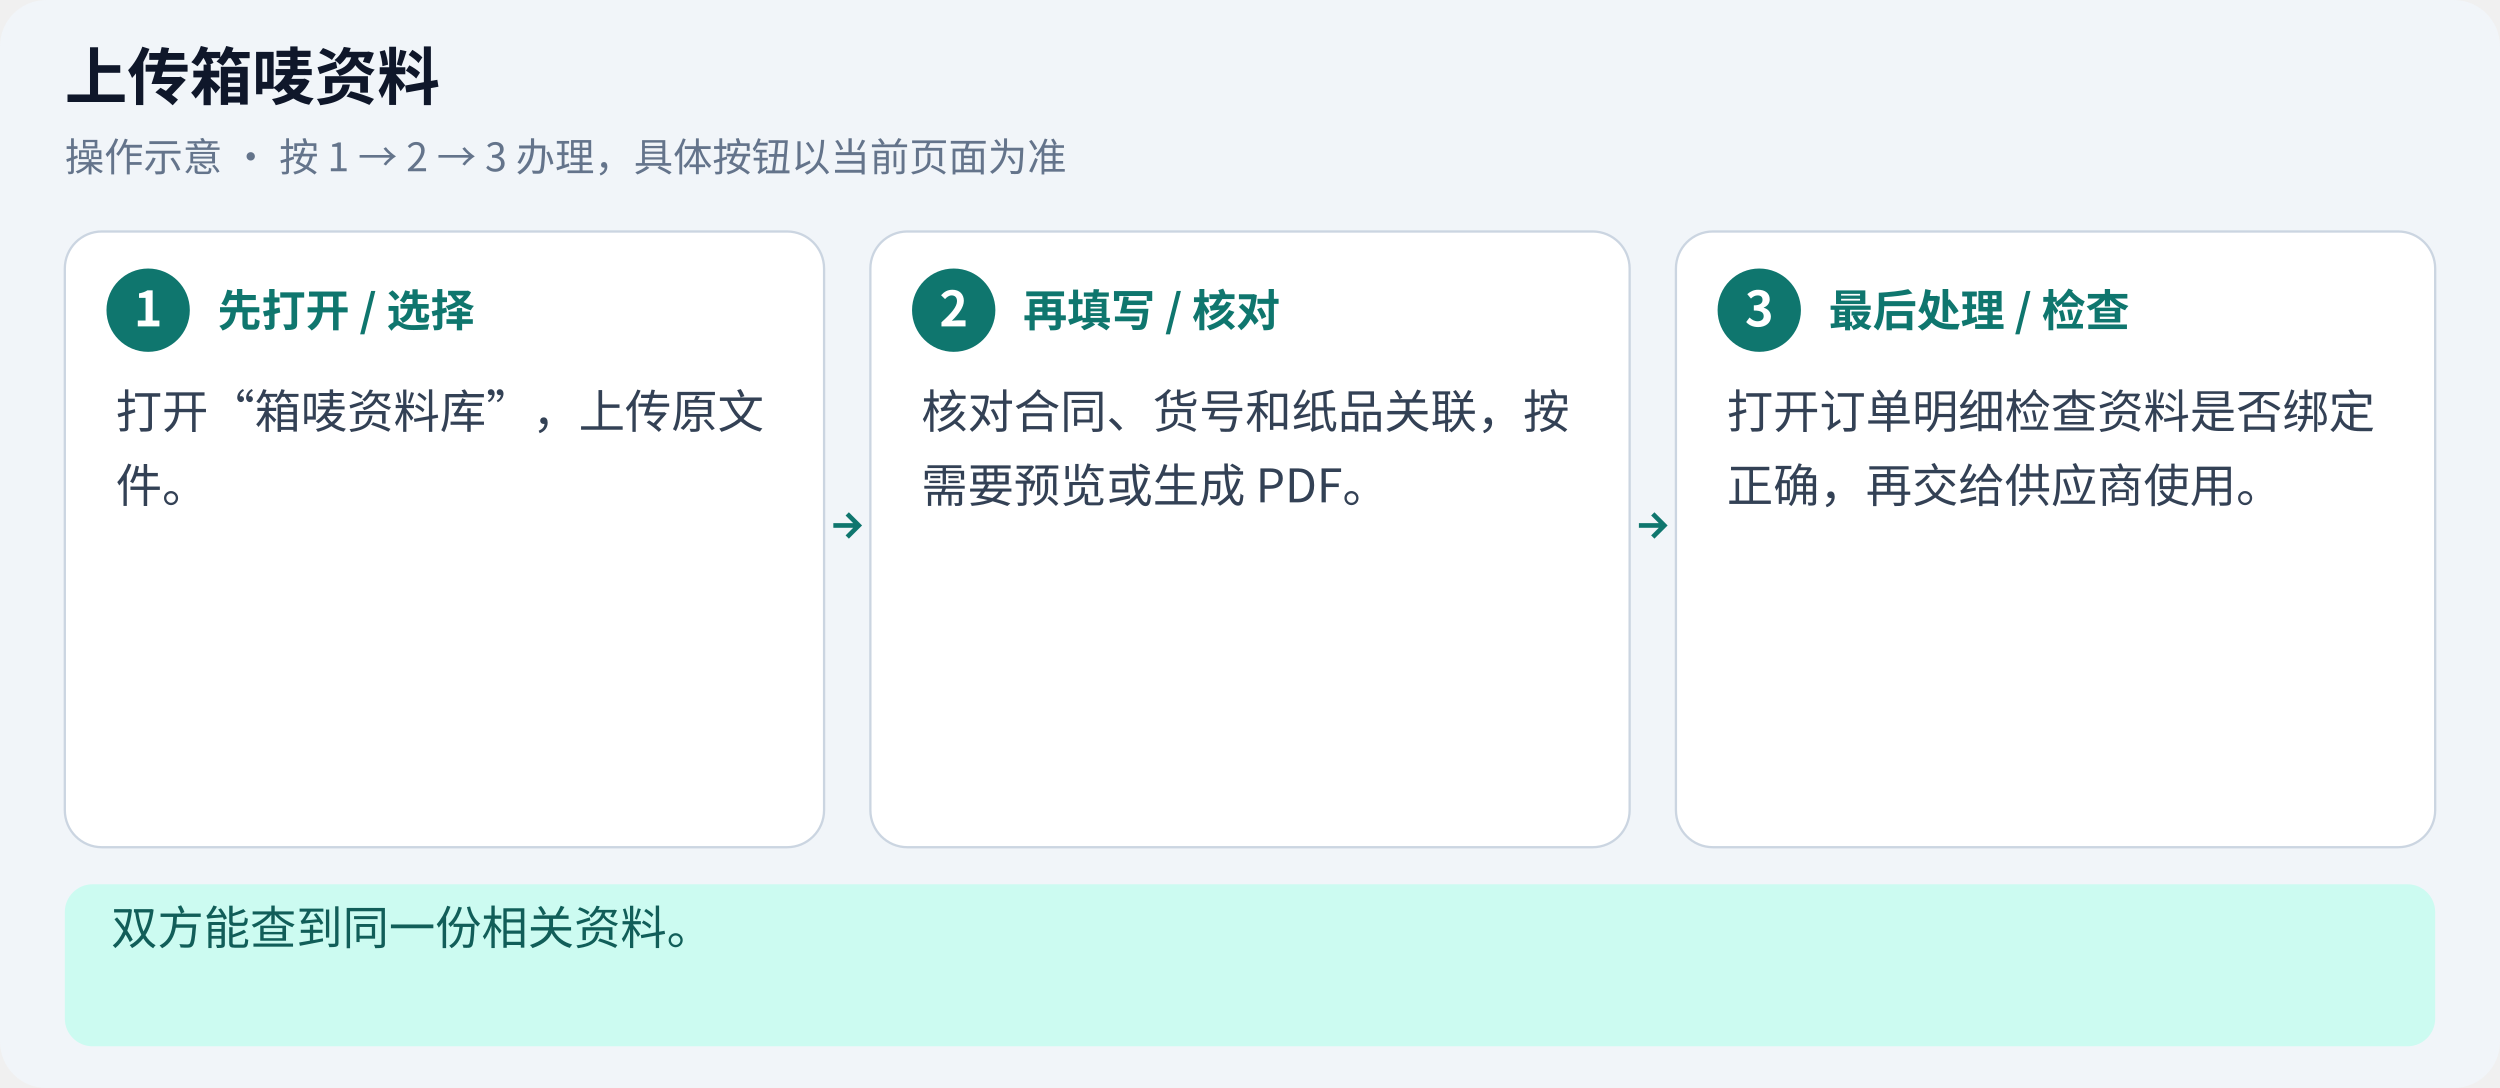
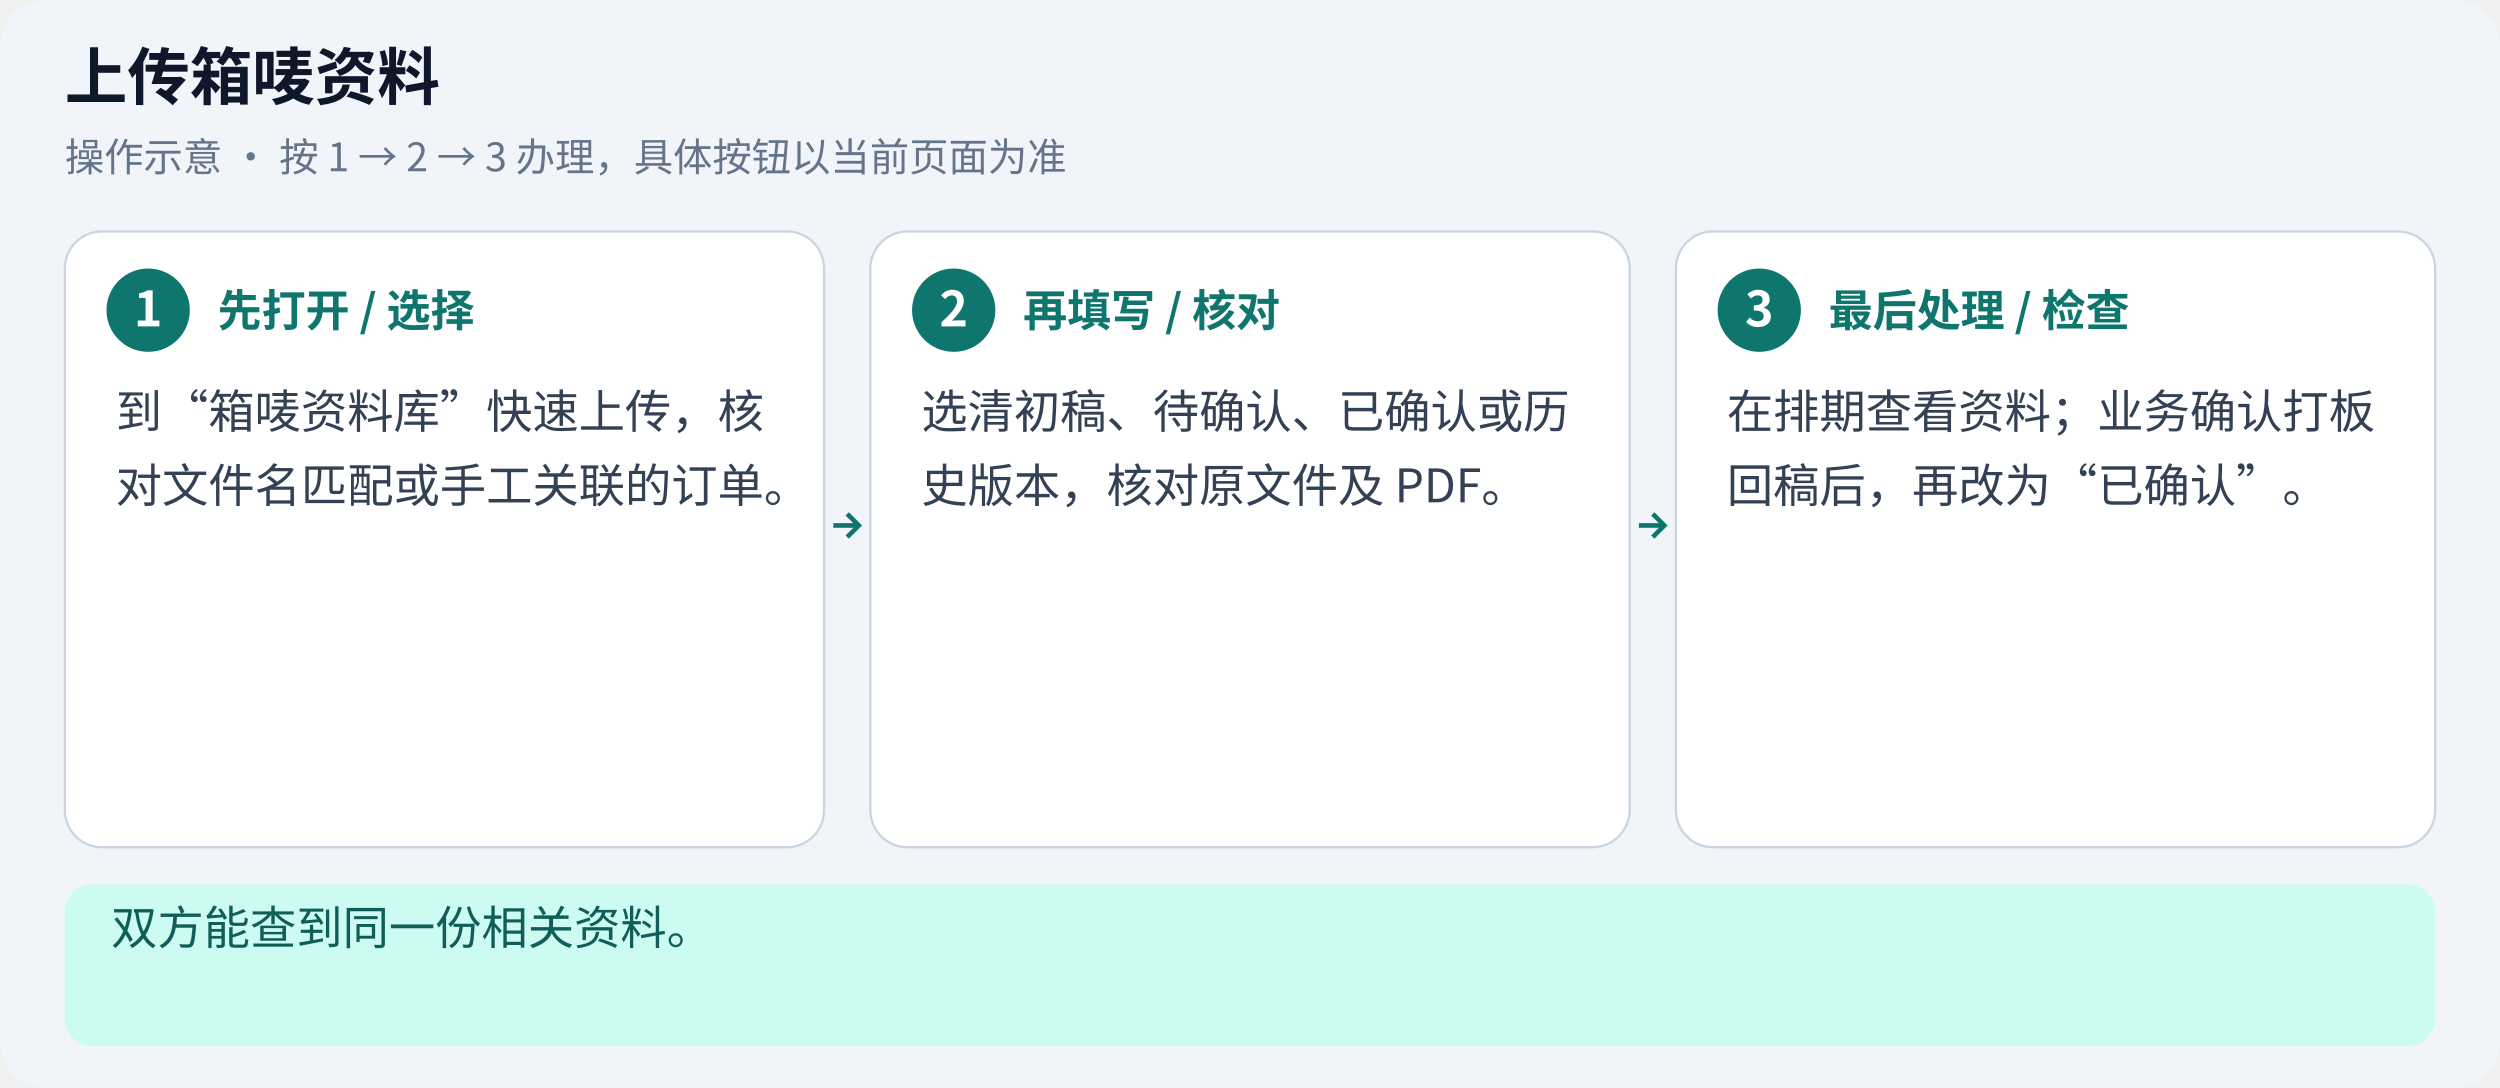
<svg xmlns="http://www.w3.org/2000/svg" width="1080" height="470" viewBox="0 0 1080 470" role="img" aria-labelledby="title desc">
  <rect width="1080" height="470" rx="20" fill="#f1f5f9" />
  <g font-family="Microsoft YaHei, Noto Sans CJK SC, sans-serif">
    <text x="28" y="43" font-size="27" font-weight="700" fill="#0f172a">上传箱唛资料</text>
    <text x="28" y="74" font-size="17" fill="#64748b">操作示意 · 按 1 → 2 → 3 办理，具体按钮以当前页面为准</text>
    <rect x="28" y="100" width="328" height="266" rx="16" fill="white" stroke="#cbd5e1" />
    <circle cx="64" cy="134" r="18" fill="#0f766e" />
    <text x="64" y="141" text-anchor="middle" fill="white" font-size="21" font-weight="700">1</text>
    <text x="94" y="141" fill="#0f766e" font-size="19" font-weight="700">先打开 / 选择</text>
    <text x="50" y="185" font-size="20" fill="#334155">
-       <tspan x="50" dy="0">打开“箱唛资料库”，上传原文</tspan>
-       <tspan x="50" dy="32">件。</tspan>
+       <tspan x="50" dy="0">到“箱唛资料库”快速上传，核</tspan>
+       <tspan x="50" dy="32">对文件名匹配或手工关联的订单。</tspan>
    </text>
    <path d="M360 227 h10 m-4 -5 5 5 -5 5" stroke="#0f766e" fill="none" stroke-width="2" />
    <rect x="376" y="100" width="328" height="266" rx="16" fill="white" stroke="#cbd5e1" />
    <circle cx="412" cy="134" r="18" fill="#0f766e" />
    <text x="412" y="141" text-anchor="middle" fill="white" font-size="21" font-weight="700">2</text>
    <text x="442" y="141" fill="#0f766e" font-size="19" font-weight="700">再填写 / 核对</text>
    <text x="398" y="185" font-size="20" fill="#334155">
-       <tspan x="398" dy="0">核对合同、货号和纸品关联，按</tspan>
-       <tspan x="398" dy="32">需要预览或生成 PDF。</tspan>
+       <tspan x="398" dy="0">选清初稿、待确认、已确认或历</tspan>
+       <tspan x="398" dy="32">史版本，核对原文件及 PDF。</tspan>
    </text>
    <path d="M708 227 h10 m-4 -5 5 5 -5 5" stroke="#0f766e" fill="none" stroke-width="2" />
    <rect x="724" y="100" width="328" height="266" rx="16" fill="white" stroke="#cbd5e1" />
    <circle cx="760" cy="134" r="18" fill="#0f766e" />
    <text x="760" y="141" text-anchor="middle" fill="white" font-size="21" font-weight="700">3</text>
    <text x="790" y="141" fill="#0f766e" font-size="19" font-weight="700">最后处理 / 检查</text>
    <text x="746" y="185" font-size="20" fill="#334155">
-       <tspan x="746" dy="0">打开订单明细检查资料是否绑定</tspan>
-       <tspan x="746" dy="32">正确，再交给供应商使用。</tspan>
+       <tspan x="746" dy="0">在排期查看资料；业务确认打板</tspan>
+       <tspan x="746" dy="32">回稿后，再改为“已确认”。</tspan>
    </text>
    <rect x="28" y="382" width="1024" height="70" rx="12" fill="#ccfbf1" />
    <text x="48" y="408" font-size="20" fill="#115e59">
      <tspan x="48" dy="0">双方能查到同一份相关资料。</tspan>
    </text>
  </g>
</svg>
